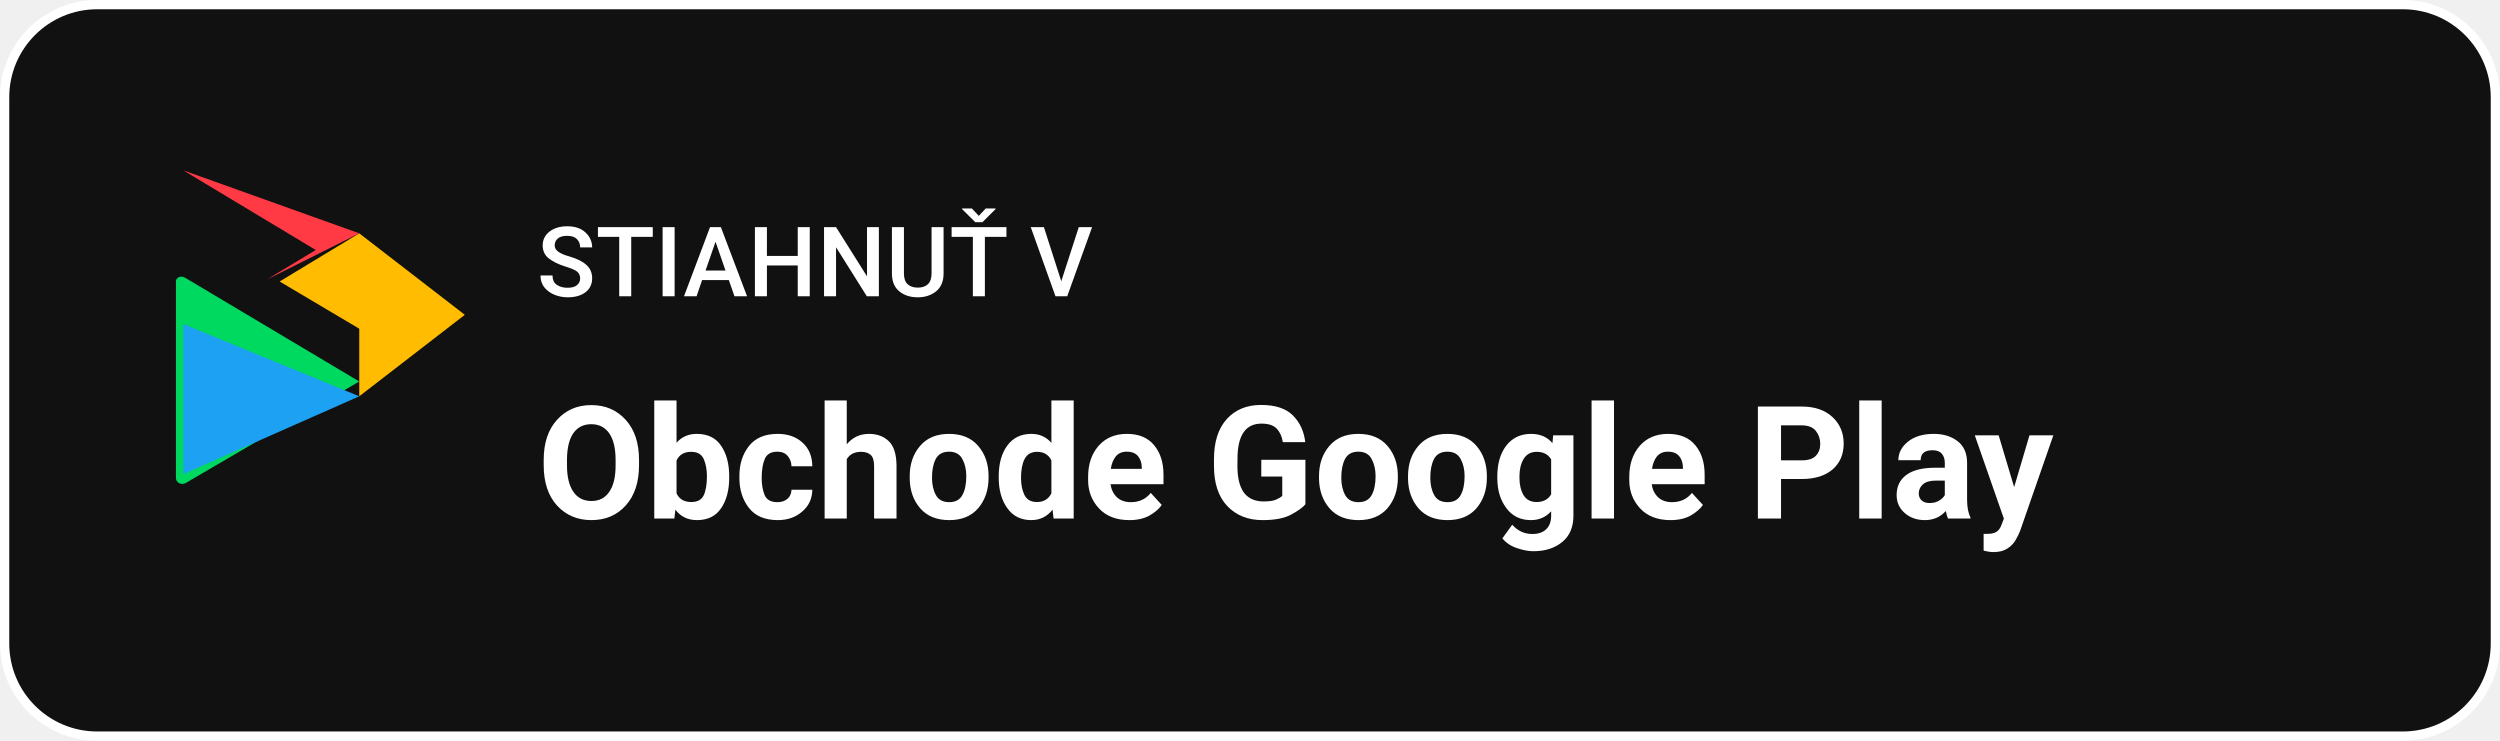
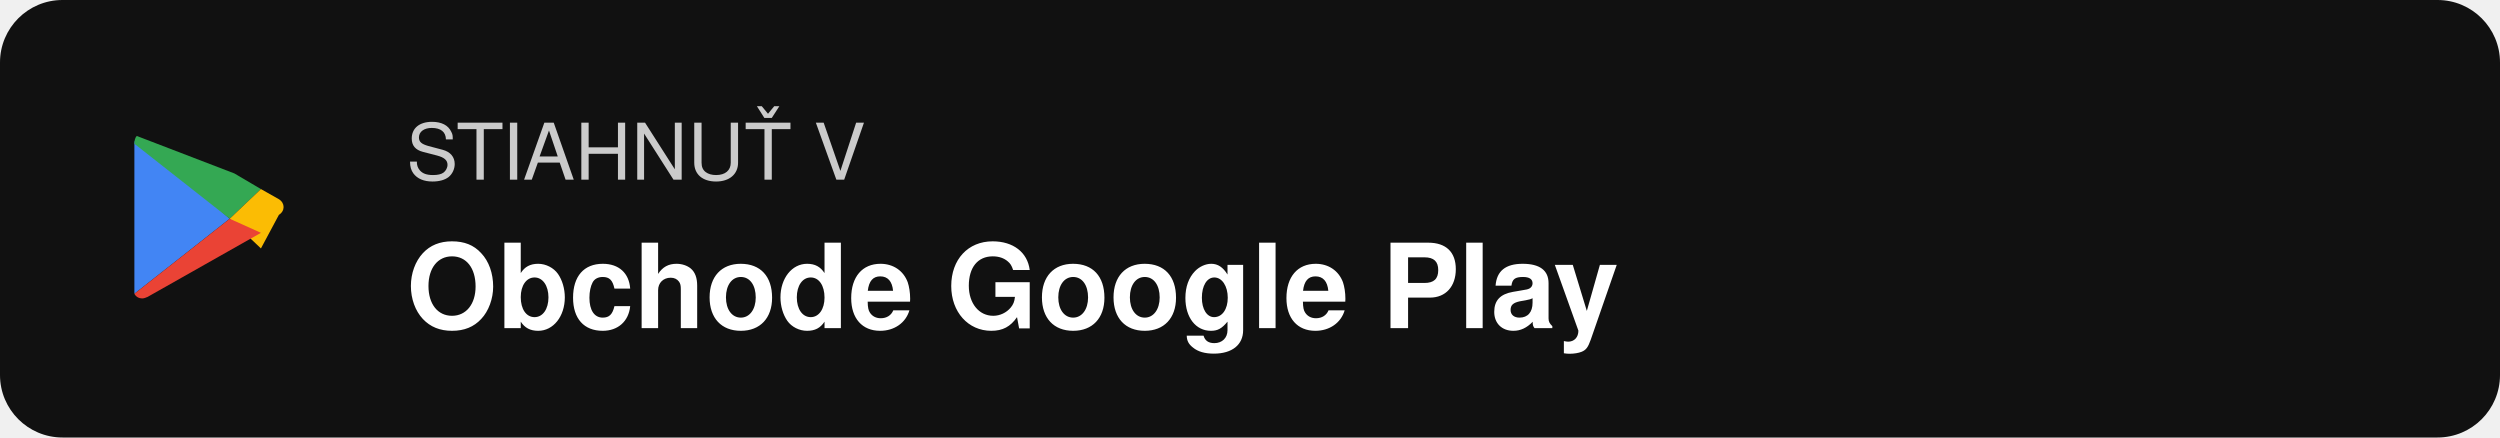
- <svg xmlns="http://www.w3.org/2000/svg" width="270" height="80" viewBox="0 0 270 80" role="img" aria-hidden="true">
-   <rect x="0.5" y="0.5" width="269" height="79" rx="10" ry="10" fill="#111" stroke="#fff" stroke-width="1" />
-   <g transform="translate(16, 16)">
-     <path fill="#00D95F" d="M3 2.4v33.2c0 .5.5.8 1 .6l18.8-11-18.8-11.2c-.5-.3-1 0-1 .4z" />
-     <path fill="#FFBC00" d="M22.8 26.8 34.2 18 22.8 9.2l-8.6 5.2 8.6 5.1z" />
-     <path fill="#FF3A44" d="M22.8 9.2 3.8 2.4l14.3 8.6-5.3 3.2z" />
-     <path fill="#1DA1F2" d="M22.8 26.8 3.8 35.2V19l19 7.8z" />
+ <svg xmlns="http://www.w3.org/2000/svg" width="320" height="56" viewBox="0 0 320 56" role="img">
+   <rect width="320" height="56" rx="8" fill="#111" />
+   <g transform="translate(16 16)">
+     <path fill="#4285F4" d="M1.2 21.6V2.4c0-.4.2-.7.5-.8L13.4 12 1.2 21.6z" />
+     <path fill="#34A853" d="M17.4 8.2 14 6.2 1.5 1.4C1.3 1.6 1.2 2 1.2 2.4L13.4 12l4-3.8z" />
+     <path fill="#FBBC04" d="M17.4 15.8 13.4 12l4-3.8 2.3 1.3c.8.5.8 1.5 0 2z" />
+     <path fill="#EA4335" d="M13.4 12 1.2 21.6c.2.4.6.6 1 .6.2 0 .5-.1.7-.2l14.5-8.2L13.4 12z" />
  </g>
-   <text x="58" y="32" fill="#fff" font-family="-apple-system,BlinkMacSystemFont,'Segoe UI',Roboto,Helvetica,Arial,sans-serif" font-size="10.5" font-weight="500">STIAHNUŤ V</text>
-   <text x="58" y="56" fill="#fff" font-family="-apple-system,BlinkMacSystemFont,'Segoe UI',Roboto,Helvetica,Arial,sans-serif" font-size="17" font-weight="700">Obchode Google Play</text>
+   <text x="52" y="23" fill="#fff" fill-opacity="0.78" font-family="Helvetica, Arial, sans-serif" font-size="10" font-weight="500">STIAHNUŤ V</text>
+   <text x="52" y="42" fill="#fff" font-family="Helvetica, Arial, sans-serif" font-size="15" font-weight="700">Obchode Google Play</text>
</svg>
